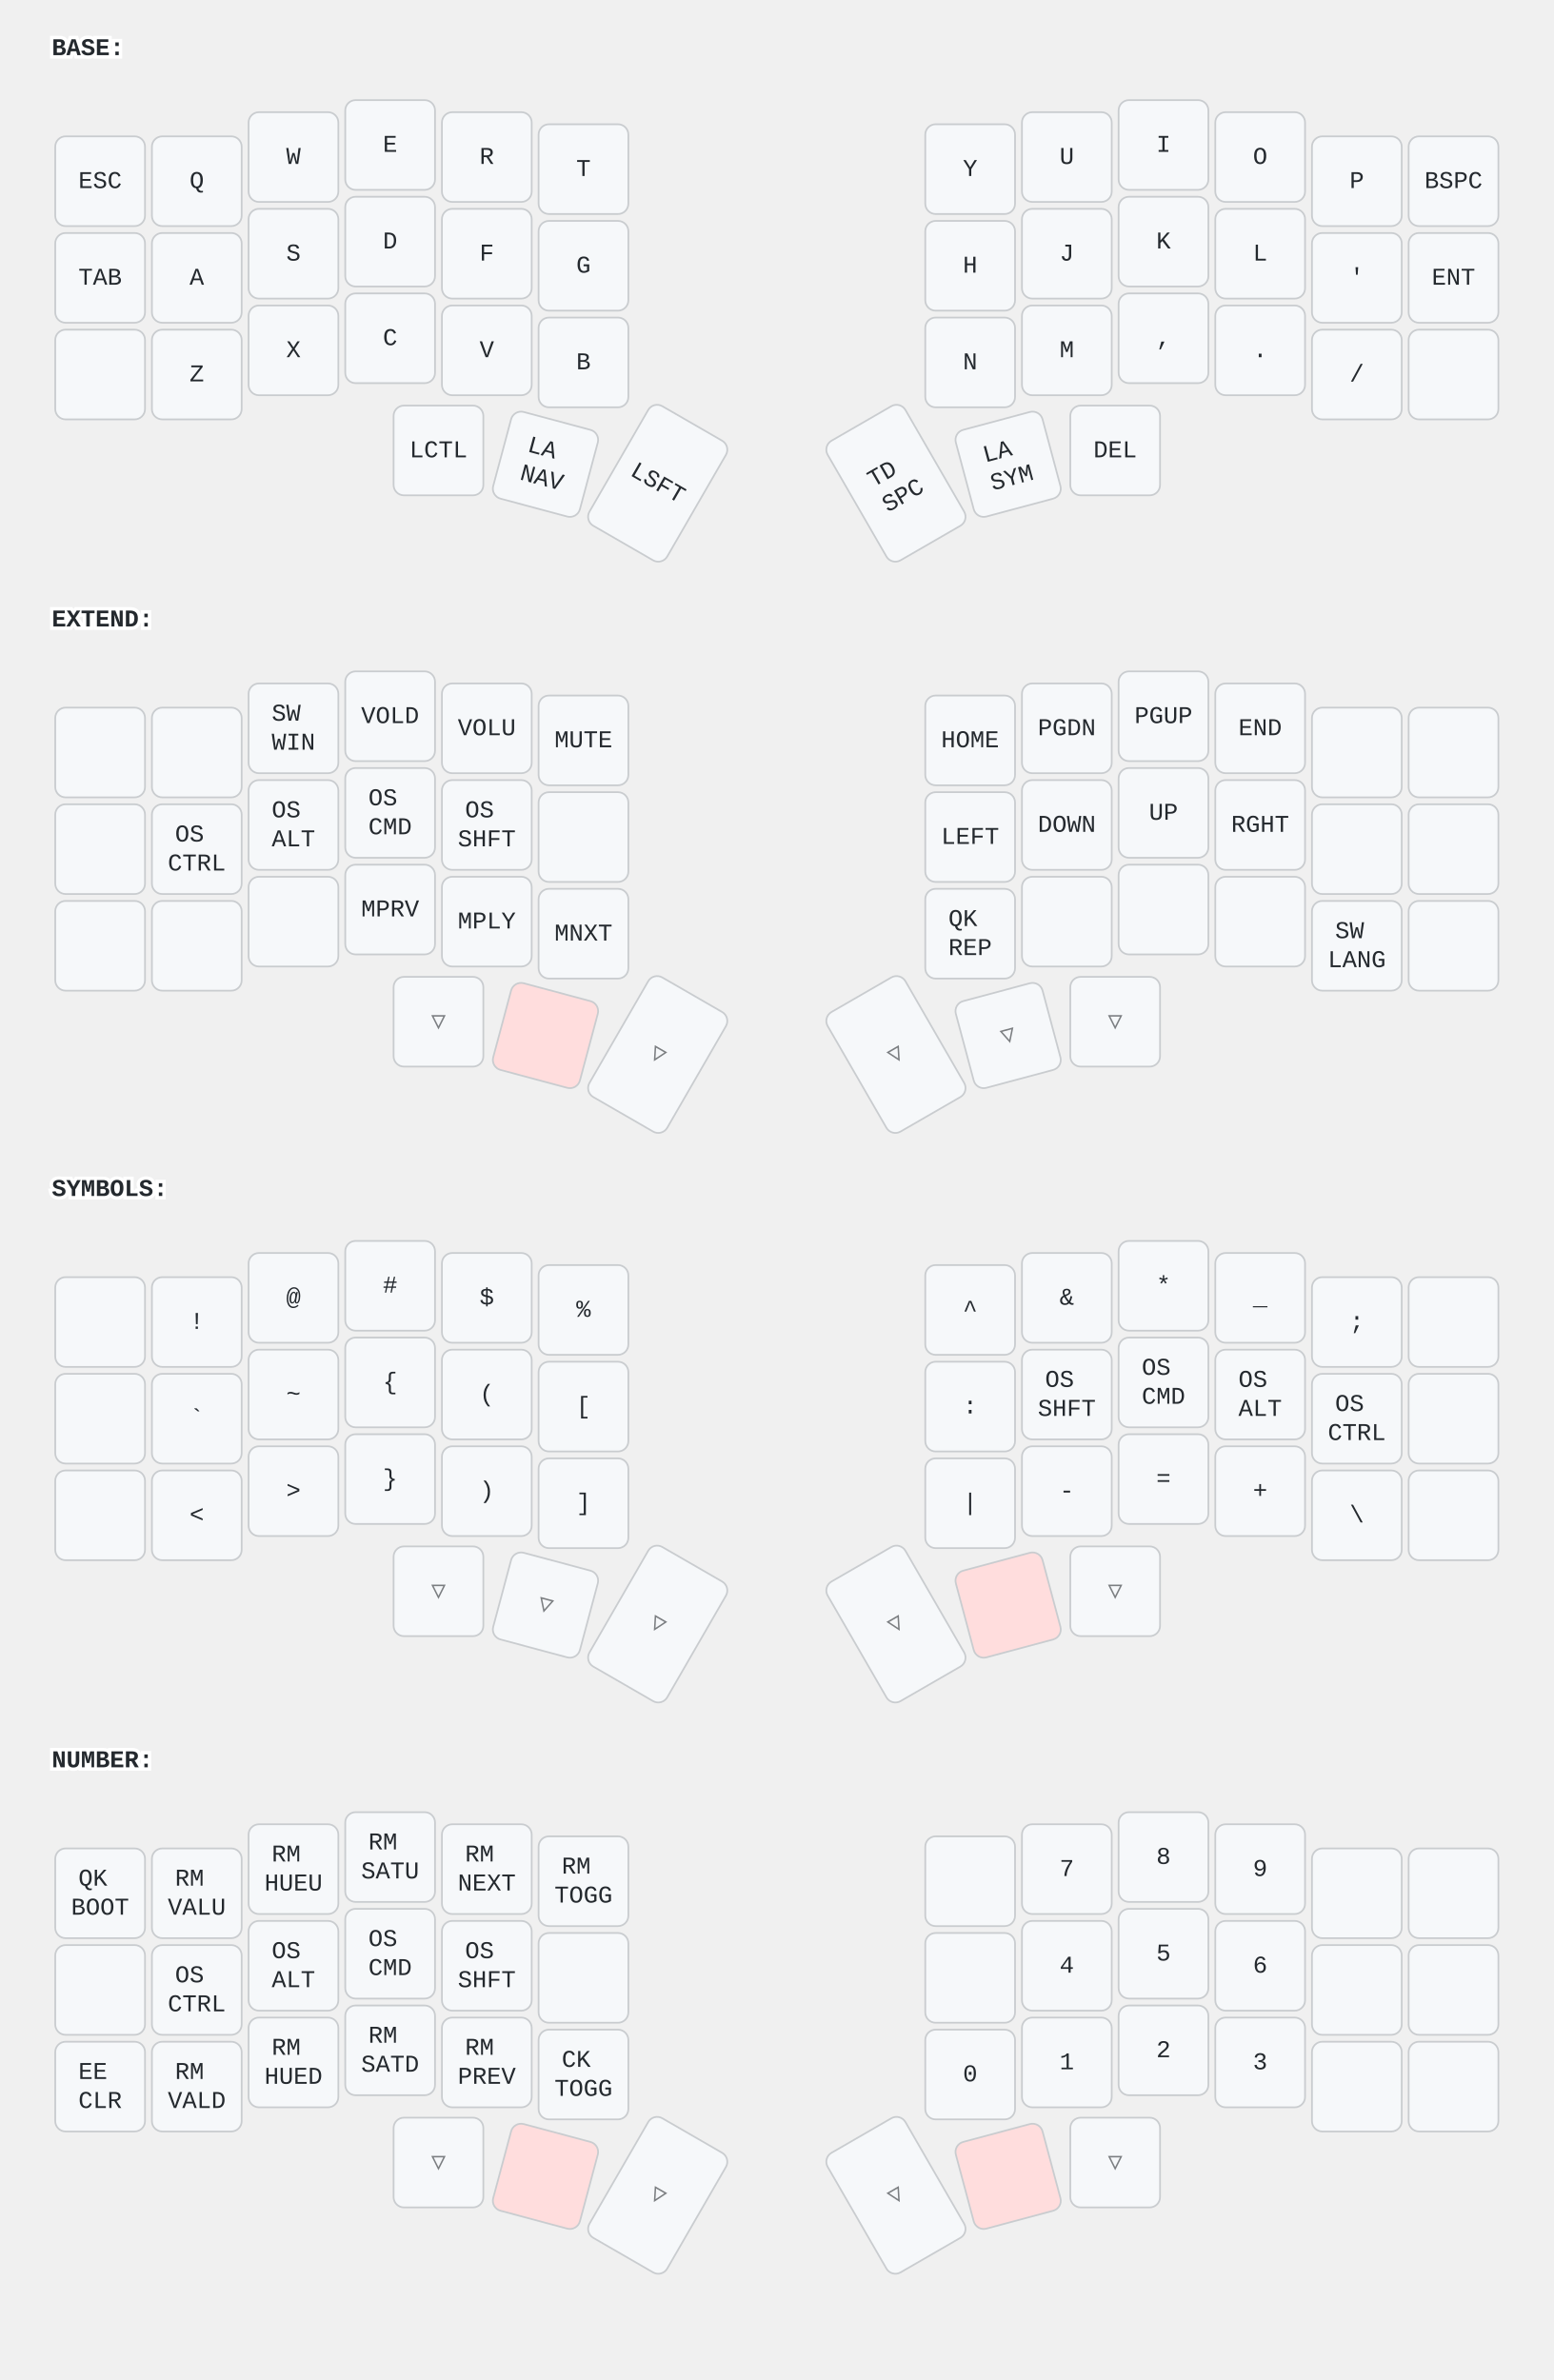
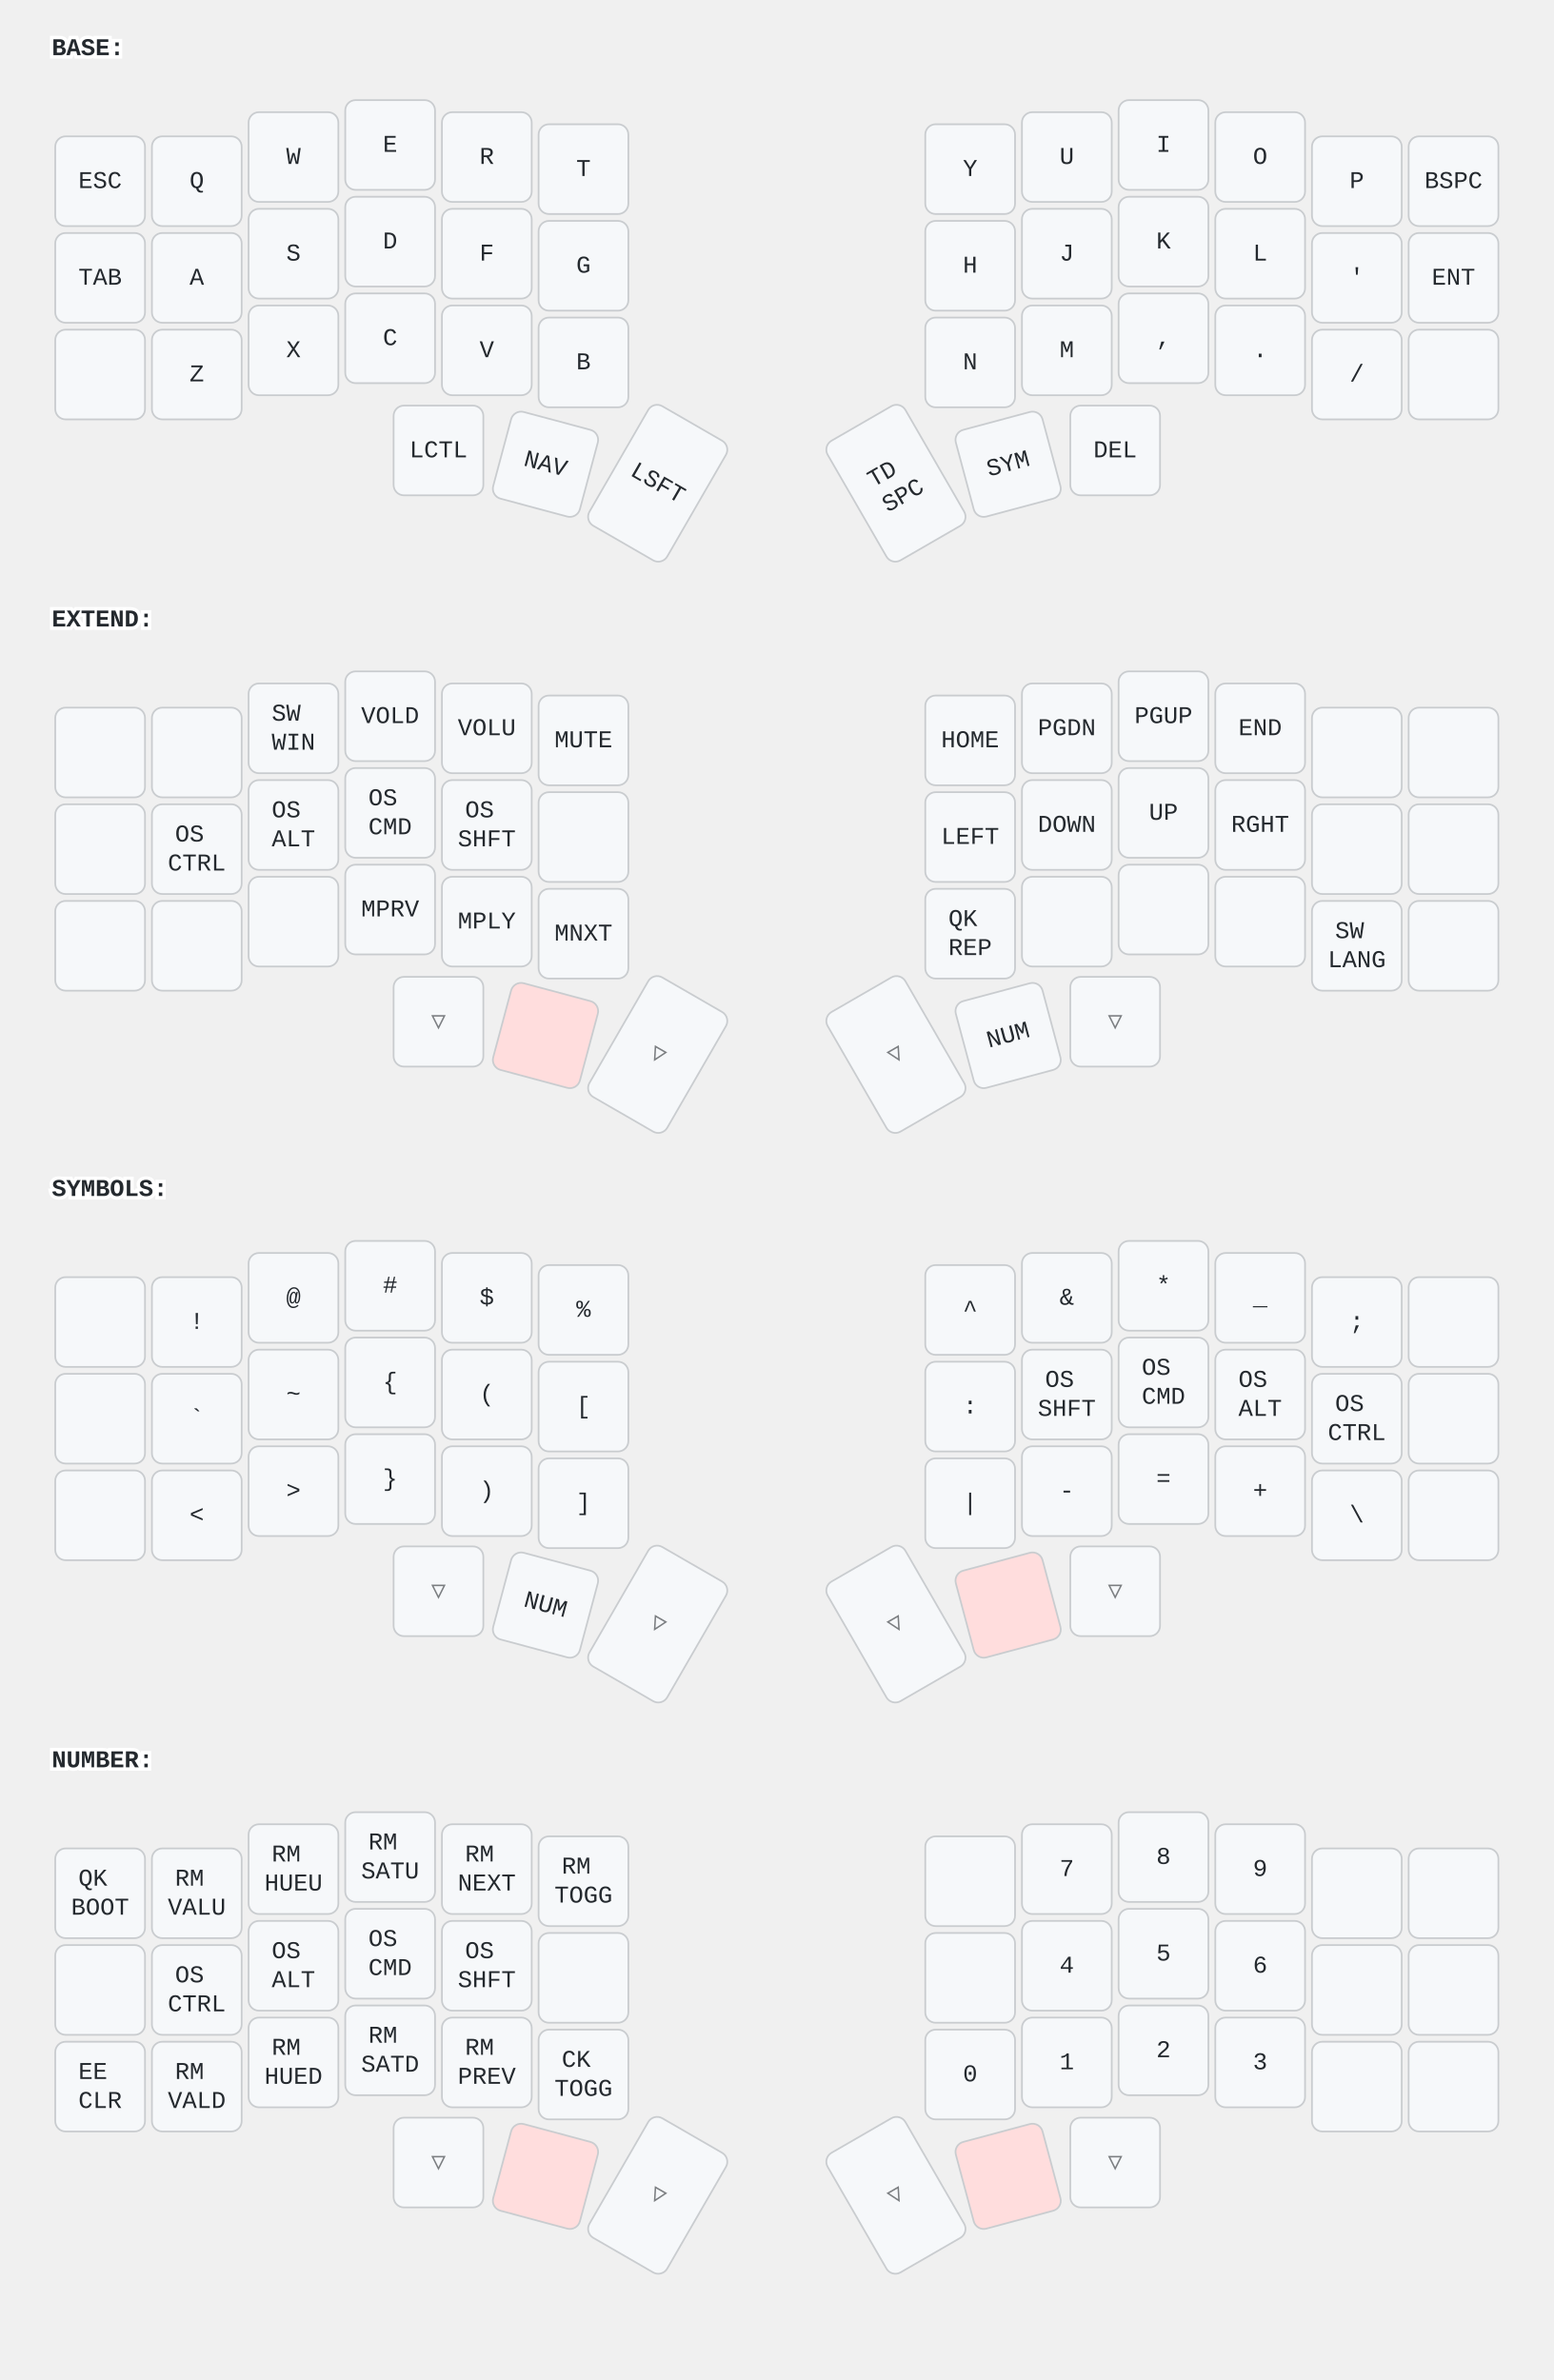
<svg xmlns="http://www.w3.org/2000/svg" width="900" height="1379" viewBox="0 0 900 1379" class="keymap">
  <style>/* inherit to force styles through use tags */
svg path {
    fill: inherit;
}

/* font and background color specifications */
svg.keymap {
    font-family: SFMono-Regular,Consolas,Liberation Mono,Menlo,monospace;
    font-size: 14px;
    font-kerning: normal;
    text-rendering: optimizeLegibility;
    fill: #24292e;
}

/* default key styling */
rect.key {
    fill: #f6f8fa;
}

rect.key, rect.combo {
    stroke: #c9cccf;
    stroke-width: 1;
}

/* default key side styling, only used is draw_key_sides is set */
rect.side {
    filter: brightness(90%);
}

/* color accent for combo boxes */
rect.combo, rect.combo-separate {
    fill: #cdf;
}

/* color accent for held keys */
rect.held, rect.combo.held {
    fill: #fdd;
}

/* color accent for ghost (optional) keys */
rect.ghost, rect.combo.ghost {
    stroke-dasharray: 4, 4;
    stroke-width: 2;
}

text {
    text-anchor: middle;
    dominant-baseline: middle;
}

/* styling for layer labels */
text.label {
    font-weight: bold;
    text-anchor: start;
    stroke: white;
    stroke-width: 4;
    paint-order: stroke;
}

/* styling for optional footer */
text.footer {
    text-anchor: end;
    dominant-baseline: auto;
    stroke: white;
    stroke-width: 4;
    paint-order: stroke;
}

/* styling for combo tap, and key non-tap label text */
text.combo, text.hold, text.shifted, text.left, text.right {
    font-size: 11px;
}

text.hold {
    text-anchor: middle;
    dominant-baseline: auto;
}

text.shifted {
    text-anchor: middle;
    dominant-baseline: hanging;
}

text.left {
    text-anchor: start;
}

text.right {
    text-anchor: end;
}

text.layer-activator {
    text-decoration: underline;
}

/* styling for hold/shifted label text in combo box */
text.combo.hold, text.combo.shifted, text.combo.left, text.combo.right {
    font-size: 8px;
}

/* lighter symbol for transparent keys */
text.trans {
    fill: #7b7e81;
}

/* styling for combo dendrons */
path.combo {
    stroke-width: 1;
    stroke: gray;
    fill: none;
}

/* Start Tabler Icons Cleanup */
/* cannot use height/width with glyphs */
.icon-tabler &gt; path {
    fill: inherit;
    stroke: inherit;
    stroke-width: 2;
}
/* hide tabler's default box */
.icon-tabler &gt; path[stroke="none"][fill="none"] {
    visibility: hidden;
}
/* End Tabler Icons Cleanup */
</style>
  <g transform="translate(30, 0)" class="layer-BASE">
    <text x="0" y="28" class="label" id="BASE">BASE:</text>
    <g transform="translate(0, 56)">
      <g transform="translate(28, 49)" class="key keypos-0">
        <rect rx="6" ry="6" x="-26" y="-26" width="52" height="52" class="key" />
        <text x="0" y="0" class="key tap">ESC</text>
      </g>
      <g transform="translate(84, 49)" class="key keypos-1">
        <rect rx="6" ry="6" x="-26" y="-26" width="52" height="52" class="key" />
        <text x="0" y="0" class="key tap">Q</text>
      </g>
      <g transform="translate(140, 35)" class="key keypos-2">
        <rect rx="6" ry="6" x="-26" y="-26" width="52" height="52" class="key" />
        <text x="0" y="0" class="key tap">W</text>
      </g>
      <g transform="translate(196, 28)" class="key keypos-3">
        <rect rx="6" ry="6" x="-26" y="-26" width="52" height="52" class="key" />
        <text x="0" y="0" class="key tap">E</text>
      </g>
      <g transform="translate(252, 35)" class="key keypos-4">
        <rect rx="6" ry="6" x="-26" y="-26" width="52" height="52" class="key" />
        <text x="0" y="0" class="key tap">R</text>
      </g>
      <g transform="translate(308, 42)" class="key keypos-5">
        <rect rx="6" ry="6" x="-26" y="-26" width="52" height="52" class="key" />
        <text x="0" y="0" class="key tap">T</text>
      </g>
      <g transform="translate(532, 42)" class="key keypos-6">
        <rect rx="6" ry="6" x="-26" y="-26" width="52" height="52" class="key" />
        <text x="0" y="0" class="key tap">Y</text>
      </g>
      <g transform="translate(588, 35)" class="key keypos-7">
        <rect rx="6" ry="6" x="-26" y="-26" width="52" height="52" class="key" />
        <text x="0" y="0" class="key tap">U</text>
      </g>
      <g transform="translate(644, 28)" class="key keypos-8">
        <rect rx="6" ry="6" x="-26" y="-26" width="52" height="52" class="key" />
        <text x="0" y="0" class="key tap">I</text>
      </g>
      <g transform="translate(700, 35)" class="key keypos-9">
        <rect rx="6" ry="6" x="-26" y="-26" width="52" height="52" class="key" />
        <text x="0" y="0" class="key tap">O</text>
      </g>
      <g transform="translate(756, 49)" class="key keypos-10">
        <rect rx="6" ry="6" x="-26" y="-26" width="52" height="52" class="key" />
        <text x="0" y="0" class="key tap">P</text>
      </g>
      <g transform="translate(812, 49)" class="key keypos-11">
        <rect rx="6" ry="6" x="-26" y="-26" width="52" height="52" class="key" />
        <text x="0" y="0" class="key tap">BSPC</text>
      </g>
      <g transform="translate(28, 105)" class="key keypos-12">
        <rect rx="6" ry="6" x="-26" y="-26" width="52" height="52" class="key" />
        <text x="0" y="0" class="key tap">TAB</text>
      </g>
      <g transform="translate(84, 105)" class="key keypos-13">
        <rect rx="6" ry="6" x="-26" y="-26" width="52" height="52" class="key" />
        <text x="0" y="0" class="key tap">A</text>
      </g>
      <g transform="translate(140, 91)" class="key keypos-14">
        <rect rx="6" ry="6" x="-26" y="-26" width="52" height="52" class="key" />
        <text x="0" y="0" class="key tap">S</text>
      </g>
      <g transform="translate(196, 84)" class="key keypos-15">
        <rect rx="6" ry="6" x="-26" y="-26" width="52" height="52" class="key" />
        <text x="0" y="0" class="key tap">D</text>
      </g>
      <g transform="translate(252, 91)" class="key keypos-16">
        <rect rx="6" ry="6" x="-26" y="-26" width="52" height="52" class="key" />
        <text x="0" y="0" class="key tap">F</text>
      </g>
      <g transform="translate(308, 98)" class="key keypos-17">
        <rect rx="6" ry="6" x="-26" y="-26" width="52" height="52" class="key" />
        <text x="0" y="0" class="key tap">G</text>
      </g>
      <g transform="translate(532, 98)" class="key keypos-18">
        <rect rx="6" ry="6" x="-26" y="-26" width="52" height="52" class="key" />
        <text x="0" y="0" class="key tap">H</text>
      </g>
      <g transform="translate(588, 91)" class="key keypos-19">
        <rect rx="6" ry="6" x="-26" y="-26" width="52" height="52" class="key" />
        <text x="0" y="0" class="key tap">J</text>
      </g>
      <g transform="translate(644, 84)" class="key keypos-20">
        <rect rx="6" ry="6" x="-26" y="-26" width="52" height="52" class="key" />
        <text x="0" y="0" class="key tap">K</text>
      </g>
      <g transform="translate(700, 91)" class="key keypos-21">
        <rect rx="6" ry="6" x="-26" y="-26" width="52" height="52" class="key" />
        <text x="0" y="0" class="key tap">L</text>
      </g>
      <g transform="translate(756, 105)" class="key keypos-22">
        <rect rx="6" ry="6" x="-26" y="-26" width="52" height="52" class="key" />
        <text x="0" y="0" class="key tap">'</text>
      </g>
      <g transform="translate(812, 105)" class="key keypos-23">
        <rect rx="6" ry="6" x="-26" y="-26" width="52" height="52" class="key" />
        <text x="0" y="0" class="key tap">ENT</text>
      </g>
      <g transform="translate(28, 161)" class="key keypos-24">
        <rect rx="6" ry="6" x="-26" y="-26" width="52" height="52" class="key" />
      </g>
      <g transform="translate(84, 161)" class="key keypos-25">
        <rect rx="6" ry="6" x="-26" y="-26" width="52" height="52" class="key" />
        <text x="0" y="0" class="key tap">Z</text>
      </g>
      <g transform="translate(140, 147)" class="key keypos-26">
        <rect rx="6" ry="6" x="-26" y="-26" width="52" height="52" class="key" />
        <text x="0" y="0" class="key tap">X</text>
      </g>
      <g transform="translate(196, 140)" class="key keypos-27">
        <rect rx="6" ry="6" x="-26" y="-26" width="52" height="52" class="key" />
        <text x="0" y="0" class="key tap">C</text>
      </g>
      <g transform="translate(252, 147)" class="key keypos-28">
        <rect rx="6" ry="6" x="-26" y="-26" width="52" height="52" class="key" />
        <text x="0" y="0" class="key tap">V</text>
      </g>
      <g transform="translate(308, 154)" class="key keypos-29">
        <rect rx="6" ry="6" x="-26" y="-26" width="52" height="52" class="key" />
        <text x="0" y="0" class="key tap">B</text>
      </g>
      <g transform="translate(532, 154)" class="key keypos-30">
        <rect rx="6" ry="6" x="-26" y="-26" width="52" height="52" class="key" />
        <text x="0" y="0" class="key tap">N</text>
      </g>
      <g transform="translate(588, 147)" class="key keypos-31">
        <rect rx="6" ry="6" x="-26" y="-26" width="52" height="52" class="key" />
        <text x="0" y="0" class="key tap">M</text>
      </g>
      <g transform="translate(644, 140)" class="key keypos-32">
        <rect rx="6" ry="6" x="-26" y="-26" width="52" height="52" class="key" />
        <text x="0" y="0" class="key tap">,</text>
      </g>
      <g transform="translate(700, 147)" class="key keypos-33">
        <rect rx="6" ry="6" x="-26" y="-26" width="52" height="52" class="key" />
        <text x="0" y="0" class="key tap">.</text>
      </g>
      <g transform="translate(756, 161)" class="key keypos-34">
        <rect rx="6" ry="6" x="-26" y="-26" width="52" height="52" class="key" />
        <text x="0" y="0" class="key tap">/</text>
      </g>
      <g transform="translate(812, 161)" class="key keypos-35">
        <rect rx="6" ry="6" x="-26" y="-26" width="52" height="52" class="key" />
      </g>
      <g transform="translate(224, 205)" class="key keypos-36">
        <rect rx="6" ry="6" x="-26" y="-26" width="52" height="52" class="key" />
        <text x="0" y="0" class="key tap">LCTL</text>
      </g>
      <g transform="translate(286, 213) rotate(15.0)" class="key keypos-37">
        <rect rx="6" ry="6" x="-26" y="-26" width="52" height="52" class="key" />
-         <text x="0" y="0" class="key tap">
-           <tspan x="0" dy="-0.6em">LA</tspan>
-           <tspan x="0" dy="1.2em">NAV</tspan>
-         </text>
+         <text x="0" y="0" class="key tap">NAV</text>
      </g>
      <g transform="translate(351, 224) rotate(30.0)" class="key keypos-38">
        <rect rx="6" ry="6" x="-26" y="-40" width="52" height="80" class="key" />
        <text x="0" y="0" class="key tap">LSFT</text>
      </g>
      <g transform="translate(489, 224) rotate(-30.0)" class="key keypos-39">
        <rect rx="6" ry="6" x="-26" y="-40" width="52" height="80" class="key" />
        <text x="0" y="0" class="key tap">
          <tspan x="0" dy="-0.6em">TD</tspan>
          <tspan x="0" dy="1.2em">SPC</tspan>
        </text>
      </g>
      <g transform="translate(554, 213) rotate(-15.0)" class="key keypos-40">
        <rect rx="6" ry="6" x="-26" y="-26" width="52" height="52" class="key" />
-         <text x="0" y="0" class="key tap">
-           <tspan x="0" dy="-0.6em">LA</tspan>
-           <tspan x="0" dy="1.2em">SYM</tspan>
-         </text>
+         <text x="0" y="0" class="key tap">SYM</text>
      </g>
      <g transform="translate(616, 205)" class="key keypos-41">
        <rect rx="6" ry="6" x="-26" y="-26" width="52" height="52" class="key" />
        <text x="0" y="0" class="key tap">DEL</text>
      </g>
    </g>
  </g>
  <g transform="translate(30, 331)" class="layer-EXTEND">
    <text x="0" y="28" class="label" id="EXTEND">EXTEND:</text>
    <g transform="translate(0, 56)">
      <g transform="translate(28, 49)" class="key keypos-0">
        <rect rx="6" ry="6" x="-26" y="-26" width="52" height="52" class="key" />
      </g>
      <g transform="translate(84, 49)" class="key keypos-1">
        <rect rx="6" ry="6" x="-26" y="-26" width="52" height="52" class="key" />
      </g>
      <g transform="translate(140, 35)" class="key keypos-2">
        <rect rx="6" ry="6" x="-26" y="-26" width="52" height="52" class="key" />
        <text x="0" y="0" class="key tap">
          <tspan x="0" dy="-0.6em">SW</tspan>
          <tspan x="0" dy="1.2em">WIN</tspan>
        </text>
      </g>
      <g transform="translate(196, 28)" class="key keypos-3">
        <rect rx="6" ry="6" x="-26" y="-26" width="52" height="52" class="key" />
        <text x="0" y="0" class="key tap">VOLD</text>
      </g>
      <g transform="translate(252, 35)" class="key keypos-4">
        <rect rx="6" ry="6" x="-26" y="-26" width="52" height="52" class="key" />
        <text x="0" y="0" class="key tap">VOLU</text>
      </g>
      <g transform="translate(308, 42)" class="key keypos-5">
        <rect rx="6" ry="6" x="-26" y="-26" width="52" height="52" class="key" />
        <text x="0" y="0" class="key tap">MUTE</text>
      </g>
      <g transform="translate(532, 42)" class="key keypos-6">
        <rect rx="6" ry="6" x="-26" y="-26" width="52" height="52" class="key" />
        <text x="0" y="0" class="key tap">HOME</text>
      </g>
      <g transform="translate(588, 35)" class="key keypos-7">
        <rect rx="6" ry="6" x="-26" y="-26" width="52" height="52" class="key" />
        <text x="0" y="0" class="key tap">PGDN</text>
      </g>
      <g transform="translate(644, 28)" class="key keypos-8">
        <rect rx="6" ry="6" x="-26" y="-26" width="52" height="52" class="key" />
        <text x="0" y="0" class="key tap">PGUP</text>
      </g>
      <g transform="translate(700, 35)" class="key keypos-9">
        <rect rx="6" ry="6" x="-26" y="-26" width="52" height="52" class="key" />
        <text x="0" y="0" class="key tap">END</text>
      </g>
      <g transform="translate(756, 49)" class="key keypos-10">
        <rect rx="6" ry="6" x="-26" y="-26" width="52" height="52" class="key" />
      </g>
      <g transform="translate(812, 49)" class="key keypos-11">
        <rect rx="6" ry="6" x="-26" y="-26" width="52" height="52" class="key" />
      </g>
      <g transform="translate(28, 105)" class="key keypos-12">
        <rect rx="6" ry="6" x="-26" y="-26" width="52" height="52" class="key" />
      </g>
      <g transform="translate(84, 105)" class="key keypos-13">
        <rect rx="6" ry="6" x="-26" y="-26" width="52" height="52" class="key" />
        <text x="0" y="0" class="key tap">
          <tspan x="0" dy="-0.6em">OS</tspan>
          <tspan x="0" dy="1.2em">CTRL</tspan>
        </text>
      </g>
      <g transform="translate(140, 91)" class="key keypos-14">
        <rect rx="6" ry="6" x="-26" y="-26" width="52" height="52" class="key" />
        <text x="0" y="0" class="key tap">
          <tspan x="0" dy="-0.6em">OS</tspan>
          <tspan x="0" dy="1.2em">ALT</tspan>
        </text>
      </g>
      <g transform="translate(196, 84)" class="key keypos-15">
        <rect rx="6" ry="6" x="-26" y="-26" width="52" height="52" class="key" />
        <text x="0" y="0" class="key tap">
          <tspan x="0" dy="-0.6em">OS</tspan>
          <tspan x="0" dy="1.2em">CMD</tspan>
        </text>
      </g>
      <g transform="translate(252, 91)" class="key keypos-16">
        <rect rx="6" ry="6" x="-26" y="-26" width="52" height="52" class="key" />
        <text x="0" y="0" class="key tap">
          <tspan x="0" dy="-0.6em">OS</tspan>
          <tspan x="0" dy="1.2em">SHFT</tspan>
        </text>
      </g>
      <g transform="translate(308, 98)" class="key keypos-17">
        <rect rx="6" ry="6" x="-26" y="-26" width="52" height="52" class="key" />
      </g>
      <g transform="translate(532, 98)" class="key keypos-18">
        <rect rx="6" ry="6" x="-26" y="-26" width="52" height="52" class="key" />
        <text x="0" y="0" class="key tap">LEFT</text>
      </g>
      <g transform="translate(588, 91)" class="key keypos-19">
        <rect rx="6" ry="6" x="-26" y="-26" width="52" height="52" class="key" />
        <text x="0" y="0" class="key tap">DOWN</text>
      </g>
      <g transform="translate(644, 84)" class="key keypos-20">
        <rect rx="6" ry="6" x="-26" y="-26" width="52" height="52" class="key" />
        <text x="0" y="0" class="key tap">UP</text>
      </g>
      <g transform="translate(700, 91)" class="key keypos-21">
        <rect rx="6" ry="6" x="-26" y="-26" width="52" height="52" class="key" />
        <text x="0" y="0" class="key tap">RGHT</text>
      </g>
      <g transform="translate(756, 105)" class="key keypos-22">
        <rect rx="6" ry="6" x="-26" y="-26" width="52" height="52" class="key" />
      </g>
      <g transform="translate(812, 105)" class="key keypos-23">
        <rect rx="6" ry="6" x="-26" y="-26" width="52" height="52" class="key" />
      </g>
      <g transform="translate(28, 161)" class="key keypos-24">
        <rect rx="6" ry="6" x="-26" y="-26" width="52" height="52" class="key" />
      </g>
      <g transform="translate(84, 161)" class="key keypos-25">
        <rect rx="6" ry="6" x="-26" y="-26" width="52" height="52" class="key" />
      </g>
      <g transform="translate(140, 147)" class="key keypos-26">
        <rect rx="6" ry="6" x="-26" y="-26" width="52" height="52" class="key" />
      </g>
      <g transform="translate(196, 140)" class="key keypos-27">
        <rect rx="6" ry="6" x="-26" y="-26" width="52" height="52" class="key" />
        <text x="0" y="0" class="key tap">MPRV</text>
      </g>
      <g transform="translate(252, 147)" class="key keypos-28">
        <rect rx="6" ry="6" x="-26" y="-26" width="52" height="52" class="key" />
        <text x="0" y="0" class="key tap">MPLY</text>
      </g>
      <g transform="translate(308, 154)" class="key keypos-29">
        <rect rx="6" ry="6" x="-26" y="-26" width="52" height="52" class="key" />
        <text x="0" y="0" class="key tap">MNXT</text>
      </g>
      <g transform="translate(532, 154)" class="key keypos-30">
        <rect rx="6" ry="6" x="-26" y="-26" width="52" height="52" class="key" />
        <text x="0" y="0" class="key tap">
          <tspan x="0" dy="-0.6em">QK</tspan>
          <tspan x="0" dy="1.2em">REP</tspan>
        </text>
      </g>
      <g transform="translate(588, 147)" class="key keypos-31">
        <rect rx="6" ry="6" x="-26" y="-26" width="52" height="52" class="key" />
      </g>
      <g transform="translate(644, 140)" class="key keypos-32">
        <rect rx="6" ry="6" x="-26" y="-26" width="52" height="52" class="key" />
      </g>
      <g transform="translate(700, 147)" class="key keypos-33">
        <rect rx="6" ry="6" x="-26" y="-26" width="52" height="52" class="key" />
      </g>
      <g transform="translate(756, 161)" class="key keypos-34">
        <rect rx="6" ry="6" x="-26" y="-26" width="52" height="52" class="key" />
        <text x="0" y="0" class="key tap">
          <tspan x="0" dy="-0.6em">SW</tspan>
          <tspan x="0" dy="1.2em">LANG</tspan>
        </text>
      </g>
      <g transform="translate(812, 161)" class="key keypos-35">
        <rect rx="6" ry="6" x="-26" y="-26" width="52" height="52" class="key" />
      </g>
      <g transform="translate(224, 205)" class="key trans keypos-36">
        <rect rx="6" ry="6" x="-26" y="-26" width="52" height="52" class="key trans" />
        <text x="0" y="0" class="key trans tap">▽</text>
      </g>
      <g transform="translate(286, 213) rotate(15.0)" class="key held keypos-37">
        <rect rx="6" ry="6" x="-26" y="-26" width="52" height="52" class="key held" />
      </g>
      <g transform="translate(351, 224) rotate(30.0)" class="key trans keypos-38">
        <rect rx="6" ry="6" x="-26" y="-40" width="52" height="80" class="key trans" />
        <text x="0" y="0" class="key trans tap">▽</text>
      </g>
      <g transform="translate(489, 224) rotate(-30.0)" class="key trans keypos-39">
        <rect rx="6" ry="6" x="-26" y="-40" width="52" height="80" class="key trans" />
        <text x="0" y="0" class="key trans tap">▽</text>
      </g>
-       <g transform="translate(554, 213) rotate(-15.0)" class="key trans keypos-40">
-         <rect rx="6" ry="6" x="-26" y="-26" width="52" height="52" class="key trans" />
-         <text x="0" y="0" class="key trans tap">▽</text>
+       <g transform="translate(554, 213) rotate(-15.0)" class="key keypos-40">
+         <rect rx="6" ry="6" x="-26" y="-26" width="52" height="52" class="key" />
+         <text x="0" y="0" class="key tap">NUM</text>
      </g>
      <g transform="translate(616, 205)" class="key trans keypos-41">
        <rect rx="6" ry="6" x="-26" y="-26" width="52" height="52" class="key trans" />
        <text x="0" y="0" class="key trans tap">▽</text>
      </g>
    </g>
  </g>
  <g transform="translate(30, 661)" class="layer-SYMBOLS">
    <text x="0" y="28" class="label" id="SYMBOLS">SYMBOLS:</text>
    <g transform="translate(0, 56)">
      <g transform="translate(28, 49)" class="key keypos-0">
        <rect rx="6" ry="6" x="-26" y="-26" width="52" height="52" class="key" />
      </g>
      <g transform="translate(84, 49)" class="key keypos-1">
        <rect rx="6" ry="6" x="-26" y="-26" width="52" height="52" class="key" />
        <text x="0" y="0" class="key tap">!</text>
      </g>
      <g transform="translate(140, 35)" class="key keypos-2">
        <rect rx="6" ry="6" x="-26" y="-26" width="52" height="52" class="key" />
        <text x="0" y="0" class="key tap">@</text>
      </g>
      <g transform="translate(196, 28)" class="key keypos-3">
        <rect rx="6" ry="6" x="-26" y="-26" width="52" height="52" class="key" />
        <text x="0" y="0" class="key tap">#</text>
      </g>
      <g transform="translate(252, 35)" class="key keypos-4">
        <rect rx="6" ry="6" x="-26" y="-26" width="52" height="52" class="key" />
        <text x="0" y="0" class="key tap">$</text>
      </g>
      <g transform="translate(308, 42)" class="key keypos-5">
        <rect rx="6" ry="6" x="-26" y="-26" width="52" height="52" class="key" />
        <text x="0" y="0" class="key tap">%</text>
      </g>
      <g transform="translate(532, 42)" class="key keypos-6">
        <rect rx="6" ry="6" x="-26" y="-26" width="52" height="52" class="key" />
        <text x="0" y="0" class="key tap">^</text>
      </g>
      <g transform="translate(588, 35)" class="key keypos-7">
        <rect rx="6" ry="6" x="-26" y="-26" width="52" height="52" class="key" />
        <text x="0" y="0" class="key tap">&amp;</text>
      </g>
      <g transform="translate(644, 28)" class="key keypos-8">
        <rect rx="6" ry="6" x="-26" y="-26" width="52" height="52" class="key" />
        <text x="0" y="0" class="key tap">*</text>
      </g>
      <g transform="translate(700, 35)" class="key keypos-9">
        <rect rx="6" ry="6" x="-26" y="-26" width="52" height="52" class="key" />
        <text x="0" y="0" class="key tap">_</text>
      </g>
      <g transform="translate(756, 49)" class="key keypos-10">
        <rect rx="6" ry="6" x="-26" y="-26" width="52" height="52" class="key" />
        <text x="0" y="0" class="key tap">;</text>
      </g>
      <g transform="translate(812, 49)" class="key keypos-11">
        <rect rx="6" ry="6" x="-26" y="-26" width="52" height="52" class="key" />
      </g>
      <g transform="translate(28, 105)" class="key keypos-12">
        <rect rx="6" ry="6" x="-26" y="-26" width="52" height="52" class="key" />
      </g>
      <g transform="translate(84, 105)" class="key keypos-13">
        <rect rx="6" ry="6" x="-26" y="-26" width="52" height="52" class="key" />
        <text x="0" y="0" class="key tap">`</text>
      </g>
      <g transform="translate(140, 91)" class="key keypos-14">
        <rect rx="6" ry="6" x="-26" y="-26" width="52" height="52" class="key" />
        <text x="0" y="0" class="key tap">~</text>
      </g>
      <g transform="translate(196, 84)" class="key keypos-15">
        <rect rx="6" ry="6" x="-26" y="-26" width="52" height="52" class="key" />
        <text x="0" y="0" class="key tap">{</text>
      </g>
      <g transform="translate(252, 91)" class="key keypos-16">
        <rect rx="6" ry="6" x="-26" y="-26" width="52" height="52" class="key" />
        <text x="0" y="0" class="key tap">(</text>
      </g>
      <g transform="translate(308, 98)" class="key keypos-17">
        <rect rx="6" ry="6" x="-26" y="-26" width="52" height="52" class="key" />
        <text x="0" y="0" class="key tap">[</text>
      </g>
      <g transform="translate(532, 98)" class="key keypos-18">
        <rect rx="6" ry="6" x="-26" y="-26" width="52" height="52" class="key" />
        <text x="0" y="0" class="key tap">:</text>
      </g>
      <g transform="translate(588, 91)" class="key keypos-19">
        <rect rx="6" ry="6" x="-26" y="-26" width="52" height="52" class="key" />
        <text x="0" y="0" class="key tap">
          <tspan x="0" dy="-0.6em">OS</tspan>
          <tspan x="0" dy="1.2em">SHFT</tspan>
        </text>
      </g>
      <g transform="translate(644, 84)" class="key keypos-20">
        <rect rx="6" ry="6" x="-26" y="-26" width="52" height="52" class="key" />
        <text x="0" y="0" class="key tap">
          <tspan x="0" dy="-0.6em">OS</tspan>
          <tspan x="0" dy="1.2em">CMD</tspan>
        </text>
      </g>
      <g transform="translate(700, 91)" class="key keypos-21">
        <rect rx="6" ry="6" x="-26" y="-26" width="52" height="52" class="key" />
        <text x="0" y="0" class="key tap">
          <tspan x="0" dy="-0.6em">OS</tspan>
          <tspan x="0" dy="1.2em">ALT</tspan>
        </text>
      </g>
      <g transform="translate(756, 105)" class="key keypos-22">
        <rect rx="6" ry="6" x="-26" y="-26" width="52" height="52" class="key" />
        <text x="0" y="0" class="key tap">
          <tspan x="0" dy="-0.6em">OS</tspan>
          <tspan x="0" dy="1.2em">CTRL</tspan>
        </text>
      </g>
      <g transform="translate(812, 105)" class="key keypos-23">
        <rect rx="6" ry="6" x="-26" y="-26" width="52" height="52" class="key" />
      </g>
      <g transform="translate(28, 161)" class="key keypos-24">
        <rect rx="6" ry="6" x="-26" y="-26" width="52" height="52" class="key" />
      </g>
      <g transform="translate(84, 161)" class="key keypos-25">
        <rect rx="6" ry="6" x="-26" y="-26" width="52" height="52" class="key" />
        <text x="0" y="0" class="key tap">&lt;</text>
      </g>
      <g transform="translate(140, 147)" class="key keypos-26">
        <rect rx="6" ry="6" x="-26" y="-26" width="52" height="52" class="key" />
        <text x="0" y="0" class="key tap">&gt;</text>
      </g>
      <g transform="translate(196, 140)" class="key keypos-27">
        <rect rx="6" ry="6" x="-26" y="-26" width="52" height="52" class="key" />
        <text x="0" y="0" class="key tap">}</text>
      </g>
      <g transform="translate(252, 147)" class="key keypos-28">
        <rect rx="6" ry="6" x="-26" y="-26" width="52" height="52" class="key" />
        <text x="0" y="0" class="key tap">)</text>
      </g>
      <g transform="translate(308, 154)" class="key keypos-29">
        <rect rx="6" ry="6" x="-26" y="-26" width="52" height="52" class="key" />
        <text x="0" y="0" class="key tap">]</text>
      </g>
      <g transform="translate(532, 154)" class="key keypos-30">
        <rect rx="6" ry="6" x="-26" y="-26" width="52" height="52" class="key" />
        <text x="0" y="0" class="key tap">|</text>
      </g>
      <g transform="translate(588, 147)" class="key keypos-31">
        <rect rx="6" ry="6" x="-26" y="-26" width="52" height="52" class="key" />
        <text x="0" y="0" class="key tap">-</text>
      </g>
      <g transform="translate(644, 140)" class="key keypos-32">
        <rect rx="6" ry="6" x="-26" y="-26" width="52" height="52" class="key" />
        <text x="0" y="0" class="key tap">=</text>
      </g>
      <g transform="translate(700, 147)" class="key keypos-33">
        <rect rx="6" ry="6" x="-26" y="-26" width="52" height="52" class="key" />
        <text x="0" y="0" class="key tap">+</text>
      </g>
      <g transform="translate(756, 161)" class="key keypos-34">
        <rect rx="6" ry="6" x="-26" y="-26" width="52" height="52" class="key" />
        <text x="0" y="0" class="key tap">\</text>
      </g>
      <g transform="translate(812, 161)" class="key keypos-35">
        <rect rx="6" ry="6" x="-26" y="-26" width="52" height="52" class="key" />
      </g>
      <g transform="translate(224, 205)" class="key trans keypos-36">
        <rect rx="6" ry="6" x="-26" y="-26" width="52" height="52" class="key trans" />
        <text x="0" y="0" class="key trans tap">▽</text>
      </g>
-       <g transform="translate(286, 213) rotate(15.0)" class="key trans keypos-37">
-         <rect rx="6" ry="6" x="-26" y="-26" width="52" height="52" class="key trans" />
-         <text x="0" y="0" class="key trans tap">▽</text>
+       <g transform="translate(286, 213) rotate(15.0)" class="key keypos-37">
+         <rect rx="6" ry="6" x="-26" y="-26" width="52" height="52" class="key" />
+         <text x="0" y="0" class="key tap">NUM</text>
      </g>
      <g transform="translate(351, 224) rotate(30.0)" class="key trans keypos-38">
        <rect rx="6" ry="6" x="-26" y="-40" width="52" height="80" class="key trans" />
        <text x="0" y="0" class="key trans tap">▽</text>
      </g>
      <g transform="translate(489, 224) rotate(-30.0)" class="key trans keypos-39">
        <rect rx="6" ry="6" x="-26" y="-40" width="52" height="80" class="key trans" />
        <text x="0" y="0" class="key trans tap">▽</text>
      </g>
      <g transform="translate(554, 213) rotate(-15.0)" class="key held keypos-40">
        <rect rx="6" ry="6" x="-26" y="-26" width="52" height="52" class="key held" />
      </g>
      <g transform="translate(616, 205)" class="key trans keypos-41">
        <rect rx="6" ry="6" x="-26" y="-26" width="52" height="52" class="key trans" />
        <text x="0" y="0" class="key trans tap">▽</text>
      </g>
    </g>
  </g>
  <g transform="translate(30, 992)" class="layer-NUMBER">
    <text x="0" y="28" class="label" id="NUMBER">NUMBER:</text>
    <g transform="translate(0, 56)">
      <g transform="translate(28, 49)" class="key keypos-0">
        <rect rx="6" ry="6" x="-26" y="-26" width="52" height="52" class="key" />
        <text x="0" y="0" class="key tap">
          <tspan x="0" dy="-0.6em">QK</tspan>
          <tspan x="0" dy="1.2em">BOOT</tspan>
        </text>
      </g>
      <g transform="translate(84, 49)" class="key keypos-1">
        <rect rx="6" ry="6" x="-26" y="-26" width="52" height="52" class="key" />
        <text x="0" y="0" class="key tap">
          <tspan x="0" dy="-0.6em">RM</tspan>
          <tspan x="0" dy="1.2em">VALU</tspan>
        </text>
      </g>
      <g transform="translate(140, 35)" class="key keypos-2">
        <rect rx="6" ry="6" x="-26" y="-26" width="52" height="52" class="key" />
        <text x="0" y="0" class="key tap">
          <tspan x="0" dy="-0.6em">RM</tspan>
          <tspan x="0" dy="1.2em">HUEU</tspan>
        </text>
      </g>
      <g transform="translate(196, 28)" class="key keypos-3">
        <rect rx="6" ry="6" x="-26" y="-26" width="52" height="52" class="key" />
        <text x="0" y="0" class="key tap">
          <tspan x="0" dy="-0.6em">RM</tspan>
          <tspan x="0" dy="1.2em">SATU</tspan>
        </text>
      </g>
      <g transform="translate(252, 35)" class="key keypos-4">
        <rect rx="6" ry="6" x="-26" y="-26" width="52" height="52" class="key" />
        <text x="0" y="0" class="key tap">
          <tspan x="0" dy="-0.6em">RM</tspan>
          <tspan x="0" dy="1.2em">NEXT</tspan>
        </text>
      </g>
      <g transform="translate(308, 42)" class="key keypos-5">
        <rect rx="6" ry="6" x="-26" y="-26" width="52" height="52" class="key" />
        <text x="0" y="0" class="key tap">
          <tspan x="0" dy="-0.6em">RM</tspan>
          <tspan x="0" dy="1.2em">TOGG</tspan>
        </text>
      </g>
      <g transform="translate(532, 42)" class="key keypos-6">
        <rect rx="6" ry="6" x="-26" y="-26" width="52" height="52" class="key" />
      </g>
      <g transform="translate(588, 35)" class="key keypos-7">
        <rect rx="6" ry="6" x="-26" y="-26" width="52" height="52" class="key" />
        <text x="0" y="0" class="key tap">7</text>
      </g>
      <g transform="translate(644, 28)" class="key keypos-8">
        <rect rx="6" ry="6" x="-26" y="-26" width="52" height="52" class="key" />
        <text x="0" y="0" class="key tap">8</text>
      </g>
      <g transform="translate(700, 35)" class="key keypos-9">
        <rect rx="6" ry="6" x="-26" y="-26" width="52" height="52" class="key" />
        <text x="0" y="0" class="key tap">9</text>
      </g>
      <g transform="translate(756, 49)" class="key keypos-10">
        <rect rx="6" ry="6" x="-26" y="-26" width="52" height="52" class="key" />
      </g>
      <g transform="translate(812, 49)" class="key keypos-11">
        <rect rx="6" ry="6" x="-26" y="-26" width="52" height="52" class="key" />
      </g>
      <g transform="translate(28, 105)" class="key keypos-12">
        <rect rx="6" ry="6" x="-26" y="-26" width="52" height="52" class="key" />
      </g>
      <g transform="translate(84, 105)" class="key keypos-13">
        <rect rx="6" ry="6" x="-26" y="-26" width="52" height="52" class="key" />
        <text x="0" y="0" class="key tap">
          <tspan x="0" dy="-0.6em">OS</tspan>
          <tspan x="0" dy="1.2em">CTRL</tspan>
        </text>
      </g>
      <g transform="translate(140, 91)" class="key keypos-14">
        <rect rx="6" ry="6" x="-26" y="-26" width="52" height="52" class="key" />
        <text x="0" y="0" class="key tap">
          <tspan x="0" dy="-0.6em">OS</tspan>
          <tspan x="0" dy="1.2em">ALT</tspan>
        </text>
      </g>
      <g transform="translate(196, 84)" class="key keypos-15">
        <rect rx="6" ry="6" x="-26" y="-26" width="52" height="52" class="key" />
        <text x="0" y="0" class="key tap">
          <tspan x="0" dy="-0.6em">OS</tspan>
          <tspan x="0" dy="1.2em">CMD</tspan>
        </text>
      </g>
      <g transform="translate(252, 91)" class="key keypos-16">
        <rect rx="6" ry="6" x="-26" y="-26" width="52" height="52" class="key" />
        <text x="0" y="0" class="key tap">
          <tspan x="0" dy="-0.6em">OS</tspan>
          <tspan x="0" dy="1.2em">SHFT</tspan>
        </text>
      </g>
      <g transform="translate(308, 98)" class="key keypos-17">
        <rect rx="6" ry="6" x="-26" y="-26" width="52" height="52" class="key" />
      </g>
      <g transform="translate(532, 98)" class="key keypos-18">
        <rect rx="6" ry="6" x="-26" y="-26" width="52" height="52" class="key" />
      </g>
      <g transform="translate(588, 91)" class="key keypos-19">
        <rect rx="6" ry="6" x="-26" y="-26" width="52" height="52" class="key" />
        <text x="0" y="0" class="key tap">4</text>
      </g>
      <g transform="translate(644, 84)" class="key keypos-20">
        <rect rx="6" ry="6" x="-26" y="-26" width="52" height="52" class="key" />
        <text x="0" y="0" class="key tap">5</text>
      </g>
      <g transform="translate(700, 91)" class="key keypos-21">
        <rect rx="6" ry="6" x="-26" y="-26" width="52" height="52" class="key" />
        <text x="0" y="0" class="key tap">6</text>
      </g>
      <g transform="translate(756, 105)" class="key keypos-22">
        <rect rx="6" ry="6" x="-26" y="-26" width="52" height="52" class="key" />
      </g>
      <g transform="translate(812, 105)" class="key keypos-23">
        <rect rx="6" ry="6" x="-26" y="-26" width="52" height="52" class="key" />
      </g>
      <g transform="translate(28, 161)" class="key keypos-24">
        <rect rx="6" ry="6" x="-26" y="-26" width="52" height="52" class="key" />
        <text x="0" y="0" class="key tap">
          <tspan x="0" dy="-0.6em">EE</tspan>
          <tspan x="0" dy="1.2em">CLR</tspan>
        </text>
      </g>
      <g transform="translate(84, 161)" class="key keypos-25">
        <rect rx="6" ry="6" x="-26" y="-26" width="52" height="52" class="key" />
        <text x="0" y="0" class="key tap">
          <tspan x="0" dy="-0.6em">RM</tspan>
          <tspan x="0" dy="1.2em">VALD</tspan>
        </text>
      </g>
      <g transform="translate(140, 147)" class="key keypos-26">
        <rect rx="6" ry="6" x="-26" y="-26" width="52" height="52" class="key" />
        <text x="0" y="0" class="key tap">
          <tspan x="0" dy="-0.6em">RM</tspan>
          <tspan x="0" dy="1.2em">HUED</tspan>
        </text>
      </g>
      <g transform="translate(196, 140)" class="key keypos-27">
        <rect rx="6" ry="6" x="-26" y="-26" width="52" height="52" class="key" />
        <text x="0" y="0" class="key tap">
          <tspan x="0" dy="-0.6em">RM</tspan>
          <tspan x="0" dy="1.2em">SATD</tspan>
        </text>
      </g>
      <g transform="translate(252, 147)" class="key keypos-28">
        <rect rx="6" ry="6" x="-26" y="-26" width="52" height="52" class="key" />
        <text x="0" y="0" class="key tap">
          <tspan x="0" dy="-0.6em">RM</tspan>
          <tspan x="0" dy="1.2em">PREV</tspan>
        </text>
      </g>
      <g transform="translate(308, 154)" class="key keypos-29">
        <rect rx="6" ry="6" x="-26" y="-26" width="52" height="52" class="key" />
        <text x="0" y="0" class="key tap">
          <tspan x="0" dy="-0.6em">CK</tspan>
          <tspan x="0" dy="1.2em">TOGG</tspan>
        </text>
      </g>
      <g transform="translate(532, 154)" class="key keypos-30">
        <rect rx="6" ry="6" x="-26" y="-26" width="52" height="52" class="key" />
        <text x="0" y="0" class="key tap">0</text>
      </g>
      <g transform="translate(588, 147)" class="key keypos-31">
        <rect rx="6" ry="6" x="-26" y="-26" width="52" height="52" class="key" />
        <text x="0" y="0" class="key tap">1</text>
      </g>
      <g transform="translate(644, 140)" class="key keypos-32">
        <rect rx="6" ry="6" x="-26" y="-26" width="52" height="52" class="key" />
        <text x="0" y="0" class="key tap">2</text>
      </g>
      <g transform="translate(700, 147)" class="key keypos-33">
        <rect rx="6" ry="6" x="-26" y="-26" width="52" height="52" class="key" />
        <text x="0" y="0" class="key tap">3</text>
      </g>
      <g transform="translate(756, 161)" class="key keypos-34">
        <rect rx="6" ry="6" x="-26" y="-26" width="52" height="52" class="key" />
      </g>
      <g transform="translate(812, 161)" class="key keypos-35">
        <rect rx="6" ry="6" x="-26" y="-26" width="52" height="52" class="key" />
      </g>
      <g transform="translate(224, 205)" class="key trans keypos-36">
        <rect rx="6" ry="6" x="-26" y="-26" width="52" height="52" class="key trans" />
        <text x="0" y="0" class="key trans tap">▽</text>
      </g>
      <g transform="translate(286, 213) rotate(15.0)" class="key held keypos-37">
        <rect rx="6" ry="6" x="-26" y="-26" width="52" height="52" class="key held" />
      </g>
      <g transform="translate(351, 224) rotate(30.0)" class="key trans keypos-38">
        <rect rx="6" ry="6" x="-26" y="-40" width="52" height="80" class="key trans" />
        <text x="0" y="0" class="key trans tap">▽</text>
      </g>
      <g transform="translate(489, 224) rotate(-30.0)" class="key trans keypos-39">
        <rect rx="6" ry="6" x="-26" y="-40" width="52" height="80" class="key trans" />
        <text x="0" y="0" class="key trans tap">▽</text>
      </g>
      <g transform="translate(554, 213) rotate(-15.0)" class="key held keypos-40">
        <rect rx="6" ry="6" x="-26" y="-26" width="52" height="52" class="key held" />
      </g>
      <g transform="translate(616, 205)" class="key trans keypos-41">
        <rect rx="6" ry="6" x="-26" y="-26" width="52" height="52" class="key trans" />
        <text x="0" y="0" class="key trans tap">▽</text>
      </g>
    </g>
  </g>
</svg>
